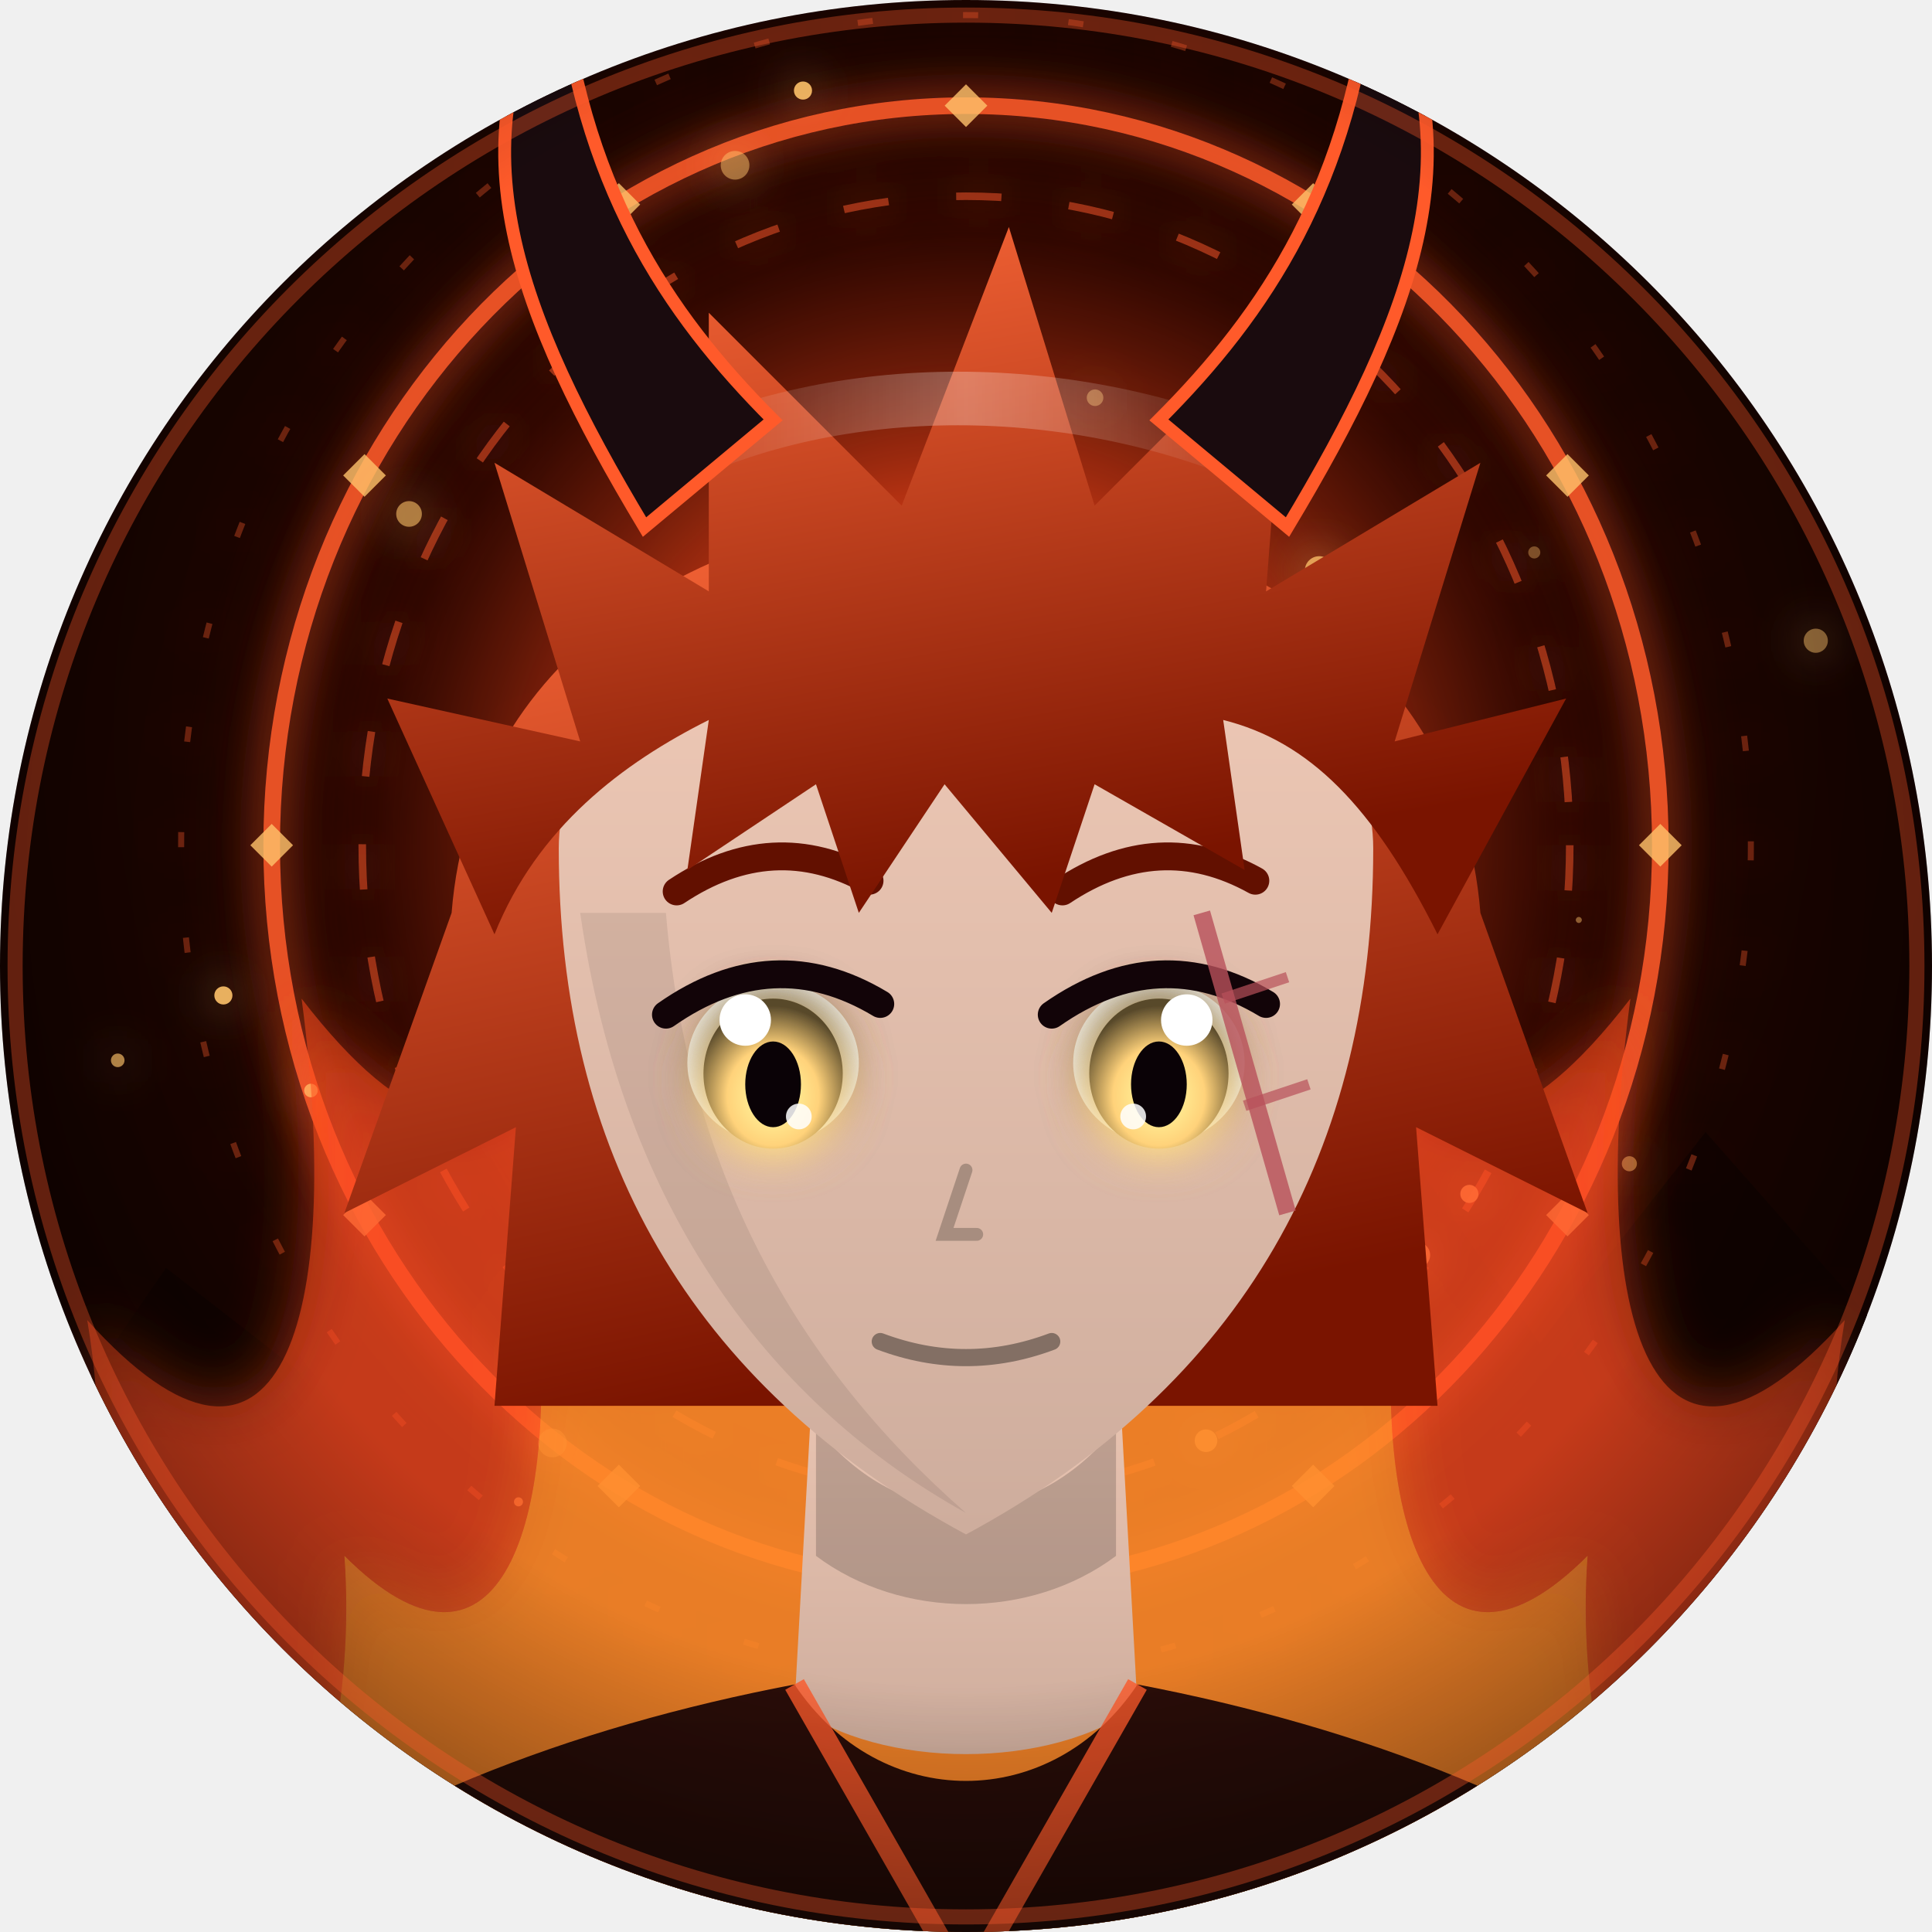
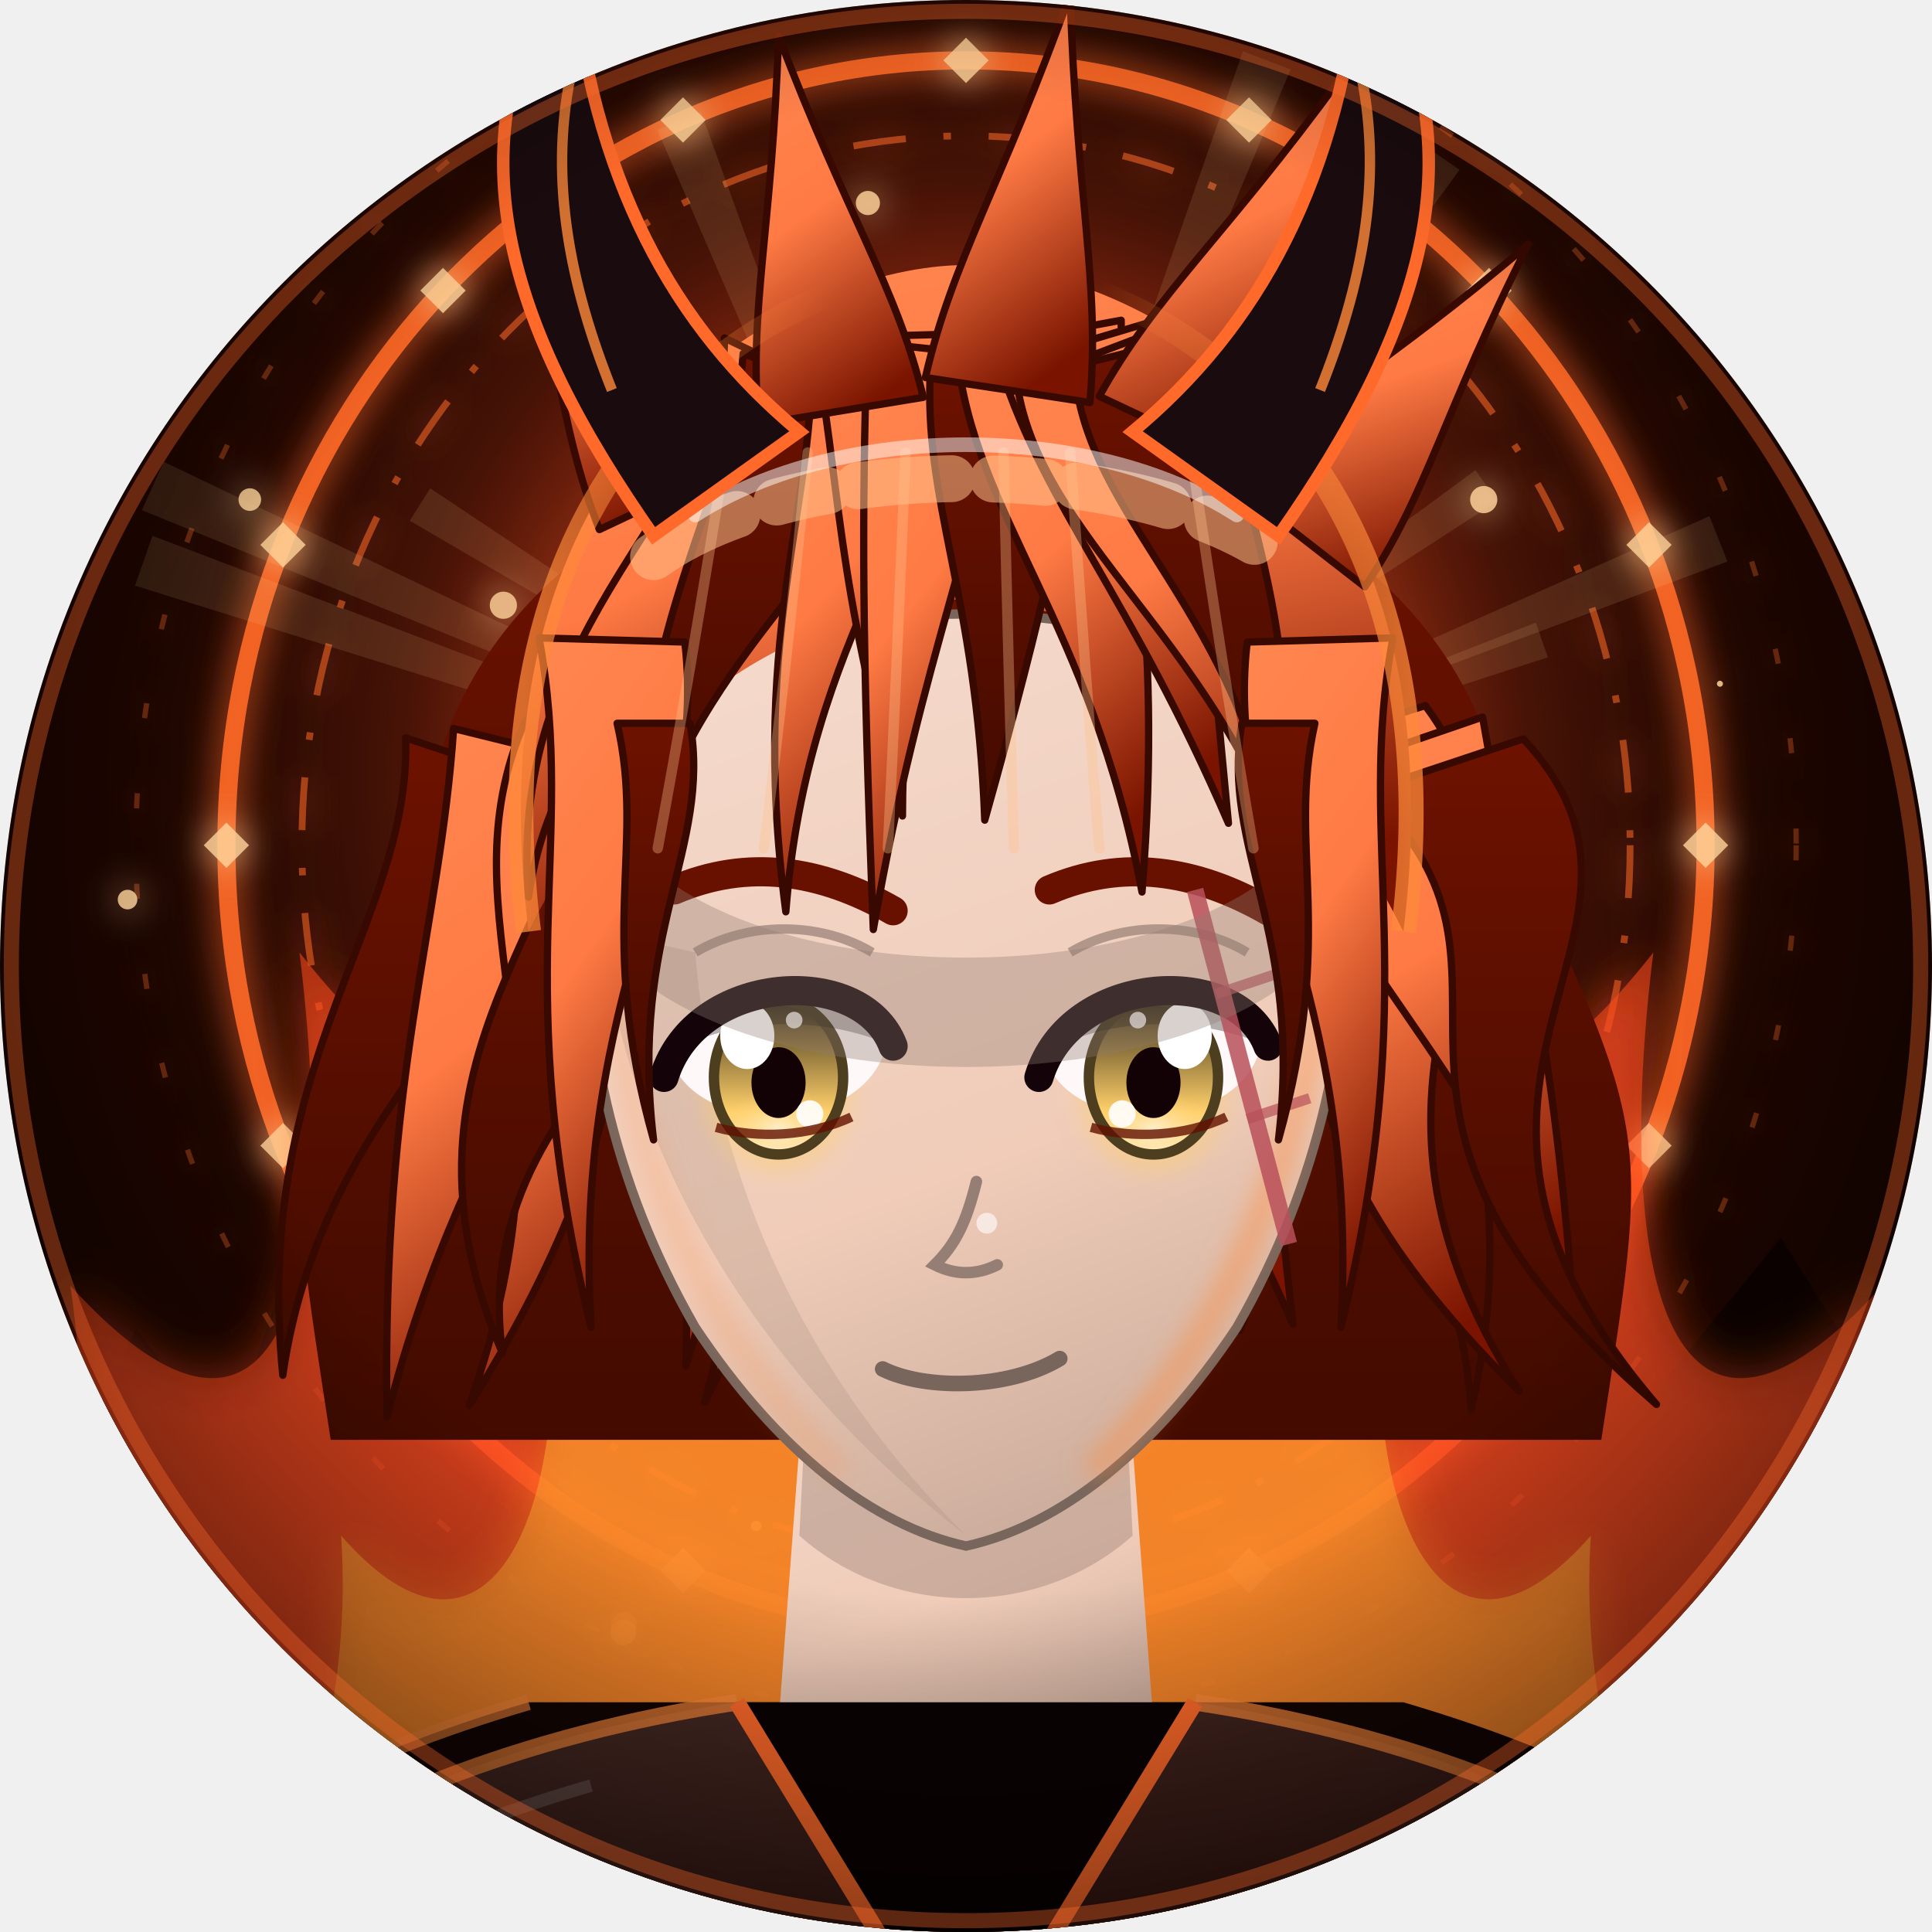
<svg xmlns="http://www.w3.org/2000/svg" viewBox="0 0 256 256" width="256" height="256">
  <defs>
-     <radialGradient id="sky" cx="50%" cy="38%" r="75%">
-       <stop offset="0" stop-color="#2b0700" />
-       <stop offset="1" stop-color="#090100" />
-     </radialGradient>
-     <radialGradient id="portal" cx="50%" cy="50%" r="50%">
-       <stop offset="0" stop-color="#ffd27a" stop-opacity="0.95" />
-       <stop offset="0.35" stop-color="#ff4a1c" stop-opacity="0.85" />
-       <stop offset="0.75" stop-color="#3a0800" stop-opacity="0.6" />
-       <stop offset="1" stop-color="#3a0800" stop-opacity="0" />
-     </radialGradient>
-     <linearGradient id="hair" x1="0" y1="0" x2="0.3" y2="1">
-       <stop offset="0" stop-color="#ff6a3a" />
+     <radialGradient id="sky" cx="50%" cy="40%" r="78%">
+       <stop offset="0" stop-color="#3a0a00" />
+       <stop offset="1" stop-color="#0a0200" />
+     </radialGradient>
+     <radialGradient id="portal" cx="50%" cy="46%" r="52%">
+       <stop offset="0" stop-color="#ffd890" stop-opacity="0.95" />
+       <stop offset="0.28" stop-color="#ff4a1c" stop-opacity="0.9" />
+       <stop offset="0.62" stop-color="#591a0a" stop-opacity="0.65" />
+       <stop offset="1" stop-color="#0a0200" stop-opacity="0" />
+     </radialGradient>
+     <linearGradient id="hair" x1="0.2" y1="0" x2="0.5" y2="1">
+       <stop offset="0" stop-color="#ff854f" />
+       <stop offset="0.45" stop-color="#ff7a44" />
      <stop offset="1" stop-color="#7a1400" />
    </linearGradient>
-     <linearGradient id="hairShine" x1="0" y1="0" x2="1" y2="0">
-       <stop offset="0" stop-color="#fff" stop-opacity="0" />
-       <stop offset="0.5" stop-color="#fff" stop-opacity="0.35" />
-       <stop offset="1" stop-color="#fff" stop-opacity="0" />
-     </linearGradient>
-     <linearGradient id="skin" x1="0" y1="0" x2="0" y2="1">
-       <stop offset="0" stop-color="#efc9b6" />
-       <stop offset="1" stop-color="#cead9d" />
-     </linearGradient>
-     <linearGradient id="outfit" x1="0" y1="0" x2="0" y2="1">
-       <stop offset="0" stop-color="#2a0d08" />
-       <stop offset="1" stop-color="#0a0302" />
-     </linearGradient>
-     <radialGradient id="iris" cx="50%" cy="65%" r="60%">
-       <stop offset="0" stop-color="#ffffa5" />
-       <stop offset="0.55" stop-color="#ffd27a" />
-       <stop offset="1" stop-color="#594a2b" />
+     <linearGradient id="hairDark" x1="0" y1="0" x2="0" y2="1">
+       <stop offset="0" stop-color="#6e1200" />
+       <stop offset="1" stop-color="#430b00" />
+     </linearGradient>
+     <linearGradient id="hairRim" x1="0" y1="0" x2="1" y2="0">
+       <stop offset="0" stop-color="#ff8a3a" stop-opacity="0.75" />
+       <stop offset="0.35" stop-color="#ff8a3a" stop-opacity="0" />
+       <stop offset="0.65" stop-color="#ff8a3a" stop-opacity="0" />
+       <stop offset="1" stop-color="#ff8a3a" stop-opacity="0.75" />
+     </linearGradient>
+     <linearGradient id="skin" x1="0.3" y1="0" x2="0.6" y2="1">
+       <stop offset="0" stop-color="#f4d9cb" />
+       <stop offset="0.6" stop-color="#f0ccb9" />
+       <stop offset="1" stop-color="#caab9b" />
+     </linearGradient>
+     <linearGradient id="outfit" x1="0.2" y1="0" x2="0.6" y2="1">
+       <stop offset="0" stop-color="#492d27" />
+       <stop offset="0.5" stop-color="#30100a" />
+       <stop offset="1" stop-color="#0c0302" />
+     </linearGradient>
+     <linearGradient id="iris" x1="0" y1="0" x2="0" y2="1">
+       <stop offset="0" stop-color="#382e18" />
+       <stop offset="0.38" stop-color="#9e8142" />
+       <stop offset="0.72" stop-color="#ffd06b" />
+       <stop offset="1" stop-color="#ffeabc" />
+     </linearGradient>
+     <radialGradient id="irisGlow" cx="50%" cy="78%" r="55%">
+       <stop offset="0" stop-color="#fff1d3" stop-opacity="0.9" />
+       <stop offset="1" stop-color="#ffd06b" stop-opacity="0" />
    </radialGradient>
    <radialGradient id="blush" cx="50%" cy="50%" r="50%">
-       <stop offset="0" stop-color="#ff6b7d" stop-opacity="0.28" />
-       <stop offset="1" stop-color="#ff6b7d" stop-opacity="0" />
+       <stop offset="0" stop-color="#ff5d78" stop-opacity="0.32" />
+       <stop offset="1" stop-color="#ff5d78" stop-opacity="0" />
+     </radialGradient>
+     <radialGradient id="vig" cx="50%" cy="44%" r="70%">
+       <stop offset="0.55" stop-color="#000" stop-opacity="0" />
+       <stop offset="1" stop-color="#000" stop-opacity="0.78" />
    </radialGradient>
    <filter id="glow" x="-50%" y="-50%" width="200%" height="200%">
-       <feGaussianBlur stdDeviation="3" result="b" />
+       <feGaussianBlur stdDeviation="2.4" result="b" />
      <feMerge>
        <feMergeNode in="b" />
        <feMergeNode in="SourceGraphic" />
      </feMerge>
    </filter>
-     <filter id="soft" x="-50%" y="-50%" width="200%" height="200%">
-       <feGaussianBlur stdDeviation="6" />
+     <filter id="bigGlow" x="-50%" y="-50%" width="200%" height="200%">
+       <feGaussianBlur stdDeviation="7" />
    </filter>
-     <filter id="eyeGlow" x="-100%" y="-100%" width="300%" height="300%">
-       <feGaussianBlur stdDeviation="2.2" result="b" />
-       <feMerge>
-         <feMergeNode in="b" />
-         <feMergeNode in="b" />
-         <feMergeNode in="SourceGraphic" />
-       </feMerge>
+     <filter id="soft" x="-20%" y="-20%" width="140%" height="140%">
+       <feGaussianBlur stdDeviation="1.2" />
    </filter>
    <clipPath id="circle">
      <circle cx="128" cy="128" r="128" />
    </clipPath>
+     <clipPath id="faceClip">
+       <path d="M91 104 C91 74 165 74 165 104 C165 122 162 136 154 150 C146 162 137 169 128 171 C119 169 110 162 102 150 C94 136 91 122 91 104 Z" />
+     </clipPath>
  </defs>
  <g clip-path="url(#circle)">
    <rect width="256" height="256" fill="url(#sky)" />
-     <path d="M0 200 L22 168 L40 182 L58 140 L74 170 L96 150 L112 176 L136 132 L160 172 L182 146 L204 178 L226 150 L256 184 L256 256 L0 256 Z" fill="#0e0200" opacity="0.9" />
-     <ellipse cx="128" cy="112" rx="104" ry="108" fill="url(#portal)" />
-     <g fill="none" stroke="#ff5a2a" filter="url(#glow)">
-       <ellipse cx="128" cy="112" rx="92" ry="98" stroke-width="2.2" opacity="0.85" />
-       <ellipse cx="128" cy="112" rx="80" ry="86" stroke-width="1" opacity="0.5" stroke-dasharray="6 9" />
-       <ellipse cx="128" cy="112" rx="104" ry="110" stroke-width="0.8" opacity="0.35" stroke-dasharray="2 12" />
-     </g>
-     <rect x="218.0" y="110.0" width="4" height="4" transform="rotate(45 220.0 112.0)" fill="#ffc36b" opacity="0.8" />
-     <rect x="205.7" y="159.0" width="4" height="4" transform="rotate(45 207.7 161.0)" fill="#ffc36b" opacity="0.8" />
-     <rect x="172.0" y="194.9" width="4" height="4" transform="rotate(45 174.0 196.9)" fill="#ffc36b" opacity="0.8" />
-     <rect x="126.0" y="208.0" width="4" height="4" transform="rotate(45 128.0 210.0)" fill="#ffc36b" opacity="0.8" />
-     <rect x="80.0" y="194.9" width="4" height="4" transform="rotate(45 82.0 196.9)" fill="#ffc36b" opacity="0.8" />
-     <rect x="46.3" y="159.0" width="4" height="4" transform="rotate(45 48.3 161.0)" fill="#ffc36b" opacity="0.8" />
-     <rect x="34.0" y="110.0" width="4" height="4" transform="rotate(45 36.0 112.0)" fill="#ffc36b" opacity="0.8" />
-     <rect x="46.3" y="61.0" width="4" height="4" transform="rotate(45 48.3 63.0)" fill="#ffc36b" opacity="0.8" />
-     <rect x="80.0" y="25.1" width="4" height="4" transform="rotate(45 82.0 27.1)" fill="#ffc36b" opacity="0.8" />
-     <rect x="126.0" y="12.0" width="4" height="4" transform="rotate(45 128.0 14.0)" fill="#ffc36b" opacity="0.8" />
-     <rect x="172.0" y="25.1" width="4" height="4" transform="rotate(45 174.0 27.1)" fill="#ffc36b" opacity="0.8" />
-     <rect x="205.7" y="61.0" width="4" height="4" transform="rotate(45 207.7 63.0)" fill="#ffc36b" opacity="0.8" />
+     <path d="M0 214 L18 176 L30 192 L44 150 L58 184 L74 164 L88 190 L104 156 L118 186 L138 140 L156 182 L170 160 L186 190 L202 152 L218 186 L236 164 L256 196 L256 256 L0 256 Z" fill="#0e0300" opacity="0.95" />
+     <ellipse cx="128" cy="112" rx="116" ry="120" fill="url(#portal)" />
+     <ellipse cx="128" cy="112" rx="58" ry="62" fill="#ffd890" opacity="0.18" filter="url(#bigGlow)" />
+     <g fill="none" stroke="#ff6a2a" filter="url(#glow)">
+       <ellipse cx="128" cy="112" rx="98" ry="104" stroke-width="2.4" opacity="0.9" />
+       <ellipse cx="128" cy="112" rx="88" ry="94" stroke-width="0.9" opacity="0.55" stroke-dasharray="7 5 1 5" />
+       <ellipse cx="128" cy="112" rx="110" ry="116" stroke-width="0.7" opacity="0.35" stroke-dasharray="2 10" />
+     </g>
+     <g filter="url(#glow)" opacity="0.85">
+       <path d="M226.0 109.0 l3 3 l-3 3 l-3 -3 Z" fill="#ffd39a" />
+       <path d="M218.5 148.8 l3 3 l-3 3 l-3 -3 Z" fill="#ffd39a" />
+       <path d="M197.3 182.5 l3 3 l-3 3 l-3 -3 Z" fill="#ffd39a" />
+       <path d="M165.5 205.1 l3 3 l-3 3 l-3 -3 Z" fill="#ffd39a" />
+       <path d="M128.0 213.0 l3 3 l-3 3 l-3 -3 Z" fill="#ffd39a" />
+       <path d="M90.5 205.1 l3 3 l-3 3 l-3 -3 Z" fill="#ffd39a" />
+       <path d="M58.7 182.5 l3 3 l-3 3 l-3 -3 Z" fill="#ffd39a" />
+       <path d="M37.5 148.8 l3 3 l-3 3 l-3 -3 Z" fill="#ffd39a" />
+       <path d="M30.0 109.0 l3 3 l-3 3 l-3 -3 Z" fill="#ffd39a" />
+       <path d="M37.5 69.2 l3 3 l-3 3 l-3 -3 Z" fill="#ffd39a" />
+       <path d="M58.7 35.5 l3 3 l-3 3 l-3 -3 Z" fill="#ffd39a" />
+       <path d="M90.5 12.9 l3 3 l-3 3 l-3 -3 Z" fill="#ffd39a" />
+       <path d="M128.0 5.0 l3 3 l-3 3 l-3 -3 Z" fill="#ffd39a" />
+       <path d="M165.5 12.9 l3 3 l-3 3 l-3 -3 Z" fill="#ffd39a" />
+       <path d="M197.3 35.5 l3 3 l-3 3 l-3 -3 Z" fill="#ffd39a" />
+       <path d="M218.5 69.2 l3 3 l-3 3 l-3 -3 Z" fill="#ffd39a" />
+     </g>
+     <path d="M128 112 L54.3 69.0 L57.0 64.7 Z" fill="#ffd890" opacity="0.12" />
+     <path d="M128 112 L18.8 67.6 L21.7 61.2 Z" fill="#ffd890" opacity="0.12" />
+     <path d="M128 112 L187.9 18.7 L193.4 22.5 Z" fill="#ffd890" opacity="0.12" />
+     <path d="M128 112 L87.1 17.2 L92.9 14.9 Z" fill="#ffd890" opacity="0.12" />
+     <path d="M128 112 L164.7 6.8 L171.0 9.2 Z" fill="#ffd890" opacity="0.12" />
+     <path d="M128 112 L17.9 77.6 L20.2 71.0 Z" fill="#ffd890" opacity="0.12" />
+     <path d="M128 112 L226.5 68.4 L228.9 74.4 Z" fill="#ffd890" opacity="0.12" />
+     <path d="M128 112 L203.5 82.5 L205.1 87.1 Z" fill="#ffd890" opacity="0.12" />
+     <path d="M128 112 L195.5 62.3 L198.4 66.4 Z" fill="#ffd890" opacity="0.12" />
    <g filter="url(#glow)">
-       <circle cx="29.6" cy="131.9" r="1.2" fill="#ffc36b" opacity="0.89" />
-       <circle cx="181.1" cy="176.1" r="1.7" fill="#ffc36b" opacity="0.79" />
-       <circle cx="68.7" cy="199.0" r="0.6" fill="#ffc36b" opacity="0.74" />
-       <circle cx="118.4" cy="195.6" r="1.2" fill="#ffc36b" opacity="0.66" />
-       <circle cx="249.7" cy="63.0" r="1.7" fill="#ffc36b" opacity="0.85" />
-       <circle cx="73.2" cy="191.2" r="1.9" fill="#ffc36b" opacity="0.52" />
-       <circle cx="82.2" cy="96.4" r="1.8" fill="#ffc36b" opacity="0.90" />
-       <circle cx="97.4" cy="21.9" r="1.9" fill="#ffc36b" opacity="0.49" />
-       <circle cx="147.1" cy="137.3" r="1.3" fill="#ffc36b" opacity="0.45" />
-       <circle cx="145.1" cy="52.7" r="1.1" fill="#ffc36b" opacity="0.41" />
-       <circle cx="106.7" cy="136.6" r="1.1" fill="#ffc36b" opacity="0.86" />
-       <circle cx="194.7" cy="158.2" r="1.2" fill="#ffc36b" opacity="0.90" />
-       <circle cx="159.8" cy="190.9" r="1.5" fill="#ffc36b" opacity="0.85" />
-       <circle cx="215.9" cy="154.2" r="1.0" fill="#ffc36b" opacity="0.51" />
-       <circle cx="41.2" cy="144.5" r="0.9" fill="#ffc36b" opacity="0.93" />
-       <circle cx="15.6" cy="140.5" r="0.9" fill="#ffc36b" opacity="0.71" />
-       <circle cx="240.6" cy="84.9" r="1.6" fill="#ffc36b" opacity="0.50" />
-       <circle cx="54.2" cy="68.1" r="1.7" fill="#ffc36b" opacity="0.58" />
-       <circle cx="203.3" cy="73.2" r="0.8" fill="#ffc36b" opacity="0.37" />
-       <circle cx="42.1" cy="14.2" r="1.6" fill="#ffc36b" opacity="0.65" />
-       <circle cx="187.8" cy="166.3" r="1.7" fill="#ffc36b" opacity="0.83" />
-       <circle cx="174.8" cy="75.6" r="1.9" fill="#ffc36b" opacity="0.76" />
-       <circle cx="185.6" cy="172.1" r="0.5" fill="#ffc36b" opacity="0.79" />
-       <circle cx="106.4" cy="12.0" r="1.2" fill="#ffc36b" opacity="0.89" />
-       <circle cx="209.2" cy="121.9" r="0.4" fill="#ffc36b" opacity="0.46" />
-       <circle cx="98.1" cy="175.5" r="1.7" fill="#ffc36b" opacity="0.46" />
-     </g>
-     <g transform="translate(128 138) scale(1.42) translate(-128 -124)">
-       <g filter="url(#glow)" opacity="0.95">
-         <path d="M36 256 C30 200 52 186 46 150 C64 170 70 150 66 120 C86 146 92 120 88 96 C104 120 112 104 110 80 L146 80 C144 104 152 120 168 96 C164 120 170 146 190 120 C186 150 192 170 210 150 C204 186 226 200 220 256 Z" fill="#ff4a1c" opacity="0.55" />
-         <path d="M60 256 C56 214 72 200 70 172 C84 186 90 170 88 148 C102 166 108 150 106 132 L150 132 C148 150 154 166 168 148 C166 170 172 186 186 172 C184 200 200 214 196 256 Z" fill="#ffb03a" opacity="0.5" />
+       <circle cx="26.2" cy="33.0" r="1.0" fill="#ffd39a" opacity="0.63" />
+       <circle cx="3.8" cy="89.2" r="0.6" fill="#ffd39a" opacity="0.45" />
+       <circle cx="33.1" cy="66.2" r="1.5" fill="#ffd39a" opacity="0.84" />
+       <circle cx="200.3" cy="17.4" r="1.9" fill="#ffd39a" opacity="0.66" />
+       <circle cx="157.8" cy="99.0" r="1.1" fill="#ffd39a" opacity="0.48" />
+       <circle cx="121.9" cy="48.8" r="1.5" fill="#ffd39a" opacity="0.62" />
+       <circle cx="52.9" cy="147.9" r="0.6" fill="#ffd39a" opacity="0.55" />
+       <circle cx="100.2" cy="202.2" r="0.7" fill="#ffd39a" opacity="0.88" />
+       <circle cx="146.1" cy="219.8" r="1.6" fill="#ffd39a" opacity="0.79" />
+       <circle cx="94.2" cy="184.8" r="1.8" fill="#ffd39a" opacity="0.47" />
+       <circle cx="92.2" cy="125.2" r="0.4" fill="#ffd39a" opacity="0.31" />
+       <circle cx="206.1" cy="3.4" r="0.7" fill="#ffd39a" opacity="0.45" />
+       <circle cx="94.4" cy="167.7" r="1.3" fill="#ffd39a" opacity="0.53" />
+       <circle cx="227.9" cy="90.6" r="0.4" fill="#ffd39a" opacity="0.88" />
+       <circle cx="82.6" cy="216.3" r="1.7" fill="#ffd39a" opacity="0.75" />
+       <circle cx="50.5" cy="164.2" r="0.8" fill="#ffd39a" opacity="0.69" />
+       <circle cx="120.4" cy="148.1" r="0.9" fill="#ffd39a" opacity="0.78" />
+       <circle cx="19.6" cy="47.2" r="1.1" fill="#ffd39a" opacity="0.60" />
+       <circle cx="188.1" cy="107.6" r="0.6" fill="#ffd39a" opacity="0.74" />
+       <circle cx="138.4" cy="50.9" r="0.5" fill="#ffd39a" opacity="0.65" />
+       <circle cx="191.0" cy="151.6" r="0.9" fill="#ffd39a" opacity="0.50" />
+       <circle cx="66.7" cy="80.2" r="1.8" fill="#ffd39a" opacity="0.79" />
+       <circle cx="196.6" cy="66.2" r="1.8" fill="#ffd39a" opacity="0.83" />
+       <circle cx="137.0" cy="189.3" r="0.8" fill="#ffd39a" opacity="0.46" />
+       <circle cx="115.0" cy="26.9" r="1.6" fill="#ffd39a" opacity="0.82" />
+       <circle cx="250.0" cy="47.6" r="1.2" fill="#ffd39a" opacity="0.82" />
+       <circle cx="82.7" cy="215.3" r="1.7" fill="#ffd39a" opacity="0.41" />
+       <circle cx="247.2" cy="48.3" r="1.6" fill="#ffd39a" opacity="0.51" />
+       <circle cx="128.5" cy="88.4" r="1.3" fill="#ffd39a" opacity="0.32" />
+       <circle cx="16.9" cy="119.2" r="1.3" fill="#ffd39a" opacity="0.93" />
+       <circle cx="175.7" cy="35.0" r="0.9" fill="#ffd39a" opacity="0.80" />
+       <circle cx="77.9" cy="7.1" r="0.5" fill="#ffd39a" opacity="0.59" />
+       <circle cx="88.2" cy="48.5" r="0.7" fill="#ffd39a" opacity="0.55" />
+       <circle cx="127.3" cy="73.9" r="1.6" fill="#ffd39a" opacity="0.73" />
+     </g>
+     <g transform="translate(128 140) scale(1.38) translate(-128 -124)">
+       <g filter="url(#glow)">
+         <path d="M30 256 C24 200 48 186 42 146 C62 168 68 146 64 114 C86 142 92 116 88 90 C104 116 114 100 112 74 L146 74 C144 100 154 116 170 90 C166 116 172 142 194 114 C190 146 196 168 216 146 C210 186 234 200 228 256 Z" fill="#ff4a1c" opacity="0.55" />
+         <path d="M56 256 C52 214 70 200 68 170 C82 186 90 168 88 146 C102 164 108 148 106 128 L150 128 C148 148 154 164 168 146 C166 168 174 186 188 170 C186 200 204 214 200 256 Z" fill="#ffb03a" opacity="0.5" />
      </g>
-       <path d="M80 112 L70 140 L86 132 L84 158 L172 158 L170 132 L186 140 L176 112 C172 62 84 62 80 112 Z" fill="url(#hair)" />
-       <path d="M114 150 L142 150 L144 186 C136 192 120 192 112 186 Z" fill="url(#skin)" />
-       <path d="M114 160 C122 170 134 170 142 160 L142 172 C134 178 122 178 114 172 Z" fill="#000" opacity="0.18" />
-       <path d="M28 256 C34 214 70 192 112 184 C120 196 136 196 144 184 C186 192 222 214 228 256 Z" fill="url(#outfit)" />
-       <path d="M112 184 L128 212 L144 184" fill="none" stroke="#ff5a2a" stroke-width="2" opacity="0.8" />
-       <path d="M90 106 C90 76 166 76 166 106 C166 134 154 156 128 170 C102 156 90 134 90 106 Z" fill="url(#skin)" />
-       <path d="M92 112 C96 140 110 158 128 168 C112 154 102 136 100 112 Z" fill="#000" opacity="0.08" />
-       <ellipse cx="110" cy="126" rx="8" ry="7.5" fill="#fff" />
-       <g filter="url(#eyeGlow)">
-         <ellipse cx="110" cy="127" rx="6.5" ry="7" fill="url(#iris)" />
+       <path d="M22 256 C30 214 52 196 86 186 L170 186 C204 196 226 214 234 256 Z" fill="#130503" />
+       <path d="M22 256 C30 214 52 196 86 186" stroke="#ff8a3a" stroke-width="1.5" fill="none" opacity="0.7" />
+       <path d="M76 102 C62 132.0 62.4 130.8 67.0 160.8 L189.0 160.8 C193.6 130.8 194 132.0 180 102 C174 52 82 52 76 102 Z" fill="url(#hairDark)" />
+       <path d="M89.8 98.6 C88.7 115.9 66.4 126.5 62.4 154.6 C59.4 124.2 74.7 111.3 74.2 93.4 Z" fill="url(#hairDark)" stroke="#370900" stroke-width="0.7" stroke-linejoin="round" />
+       <path d="M97.4 97.1 C94.3 116.0 80.3 127.7 72.4 158.6 C71.9 125.6 77.5 111.8 78.8 92.5 Z" fill="url(#hair)" stroke="#370900" stroke-width="0.7" stroke-linejoin="round" />
+       <path d="M102.9 95.4 C92.6 114.4 99.8 126.4 80.3 157.5 C92.0 124.7 77.2 111.1 85.7 91.7 Z" fill="url(#hair)" stroke="#370900" stroke-width="0.7" stroke-linejoin="round" />
+       <path d="M111.0 95.5 C115.2 113.2 79.5 123.8 83.5 152.5 C70.0 121.2 96.1 107.8 89.8 89.5 Z" fill="url(#hairDark)" stroke="#370900" stroke-width="0.7" stroke-linejoin="round" />
+       <path d="M116.2 92.4 C112.1 110.9 110.6 123.0 101.1 153.7 C102.0 122.2 94.7 109.4 96.9 90.7 Z" fill="url(#hair)" stroke="#370900" stroke-width="0.7" stroke-linejoin="round" />
+       <path d="M120.9 92.0 C112.1 111.8 119.9 124.5 102.9 157.2 C112.4 123.4 97.3 109.6 104.4 89.6 Z" fill="url(#hair)" stroke="#370900" stroke-width="0.7" stroke-linejoin="round" />
+       <path d="M129.4 92.4 C123.9 109.4 119.4 120.0 107.4 147.7 C109.9 118.1 104.9 105.6 108.2 88.2 Z" fill="url(#hairDark)" stroke="#370900" stroke-width="0.7" stroke-linejoin="round" />
+       <path d="M133.5 89.9 C133.4 108.5 128.9 121.0 126.2 152.1 C121.1 121.1 117.9 108.8 116.3 90.2 Z" fill="url(#hair)" stroke="#370900" stroke-width="0.7" stroke-linejoin="round" />
+       <path d="M138.8 90.4 C128.3 110.4 147.6 123.6 127.9 156.9 C140.6 123.3 114.4 109.8 123.3 89.7 Z" fill="url(#hair)" stroke="#370900" stroke-width="0.7" stroke-linejoin="round" />
+       <path d="M148.3 89.0 C159.4 107.8 129.0 120.8 144.3 152.5 C119.0 122.0 139.4 110.1 126.1 91.6 Z" fill="url(#hairDark)" stroke="#370900" stroke-width="0.7" stroke-linejoin="round" />
+       <path d="M153.5 88.0 C157.3 106.0 155.8 119.0 159.4 149.7 C146.7 121.5 139.1 111.0 133.2 93.6 Z" fill="url(#hair)" stroke="#370900" stroke-width="0.7" stroke-linejoin="round" />
+       <path d="M160.2 90.7 C154.9 108.4 166.2 120.5 154.3 150.3 C156.5 121.3 135.6 110.0 138.7 92.4 Z" fill="url(#hair)" stroke="#370900" stroke-width="0.7" stroke-linejoin="round" />
+       <path d="M166.5 89.0 C163.6 109.0 184.4 123.6 176.5 157.9 C174.6 126.7 144.0 115.2 144.7 96.0 Z" fill="url(#hairDark)" stroke="#370900" stroke-width="0.7" stroke-linejoin="round" />
+       <path d="M172.1 90.3 C186.4 109.4 160.2 123.4 181.1 156.1 C150.9 126.3 167.7 115.2 151.4 96.8 Z" fill="url(#hair)" stroke="#370900" stroke-width="0.7" stroke-linejoin="round" />
+       <path d="M177.6 91.4 C180.4 107.8 184.3 120.0 186.3 148.2 C175.6 123.0 162.9 113.8 158.1 98.1 Z" fill="url(#hair)" stroke="#370900" stroke-width="0.7" stroke-linejoin="round" />
+       <path d="M181.5 93.5 C199.1 112.2 167.0 125.6 194.3 157.4 C160.2 127.8 185.6 116.6 166.5 98.5 Z" fill="url(#hairDark)" stroke="#370900" stroke-width="0.7" stroke-linejoin="round" />
+       <path d="M113 148 L143 148 L146 188 C137 196 119 196 110 188 Z" fill="url(#skin)" />
+       <path d="M113 150 C120 166 136 166 143 150 L144 170 C135 178 121 178 112 170 Z" fill="#957e73" opacity="0.4" />
+       <path d="M98 196 C108 200 118 198 124 194 M158 196 C148 200 138 198 132 194" stroke="#a88f82" stroke-width="1" fill="none" opacity="0.6" />
+       <path d="M24 256 C30 214 66 192 106 186 C116 200 140 200 150 186 C190 192 226 214 232 256 Z" fill="url(#outfit)" />
+       <path d="M64 220 C74 236 78 248 76 256 M192 220 C182 236 178 248 180 256 M96 208 C104 226 104 244 100 256 M160 208 C152 226 152 244 156 256" stroke="#070201" stroke-width="1.4" fill="none" opacity="0.7" />
+       <path d="M38 238 C46 216 64 202 92 194" stroke="#83706c" stroke-width="1.2" fill="none" opacity="0.45" />
+       <path d="M24 256 C30 214 66 192 106 186" stroke="#ff8a3a" stroke-width="1.6" fill="none" opacity="0.75" />
+       <path d="M232 256 C226 214 190 192 150 186" stroke="#ff8a3a" stroke-width="1.6" fill="none" opacity="0.75" />
+       <path d="M106 186 L128 222 L150 186" fill="#0a0202" stroke="#ff6a2a" stroke-width="1.6" />
+       <path d="M91 104 C91 74 165 74 165 104 C165 122 162 136 154 150 C146 162 137 169 128 171 C119 169 110 162 102 150 C94 136 91 122 91 104 Z" fill="url(#skin)" stroke="#78665d" stroke-width="0.9" />
+       <path d="M93 112 C96 136 110 156 128 170 C114 156 104 138 102 114 Z" fill="#a88f82" opacity="0.28" />
+       <path d="M163 108 C162 130 154 150 140 164" stroke="#ff8a3a" stroke-width="2" fill="none" opacity="0.55" filter="url(#soft)" />
+       <path d="M93 108 C94 130 102 150 116 164" stroke="#ff8a3a" stroke-width="1.4" fill="none" opacity="0.35" filter="url(#soft)" />
+       <g filter="url(#soft)" opacity="0.5">
+         <ellipse cx="110" cy="127" rx="7.0" ry="8" fill="#ffd06b" />
      </g>
-       <ellipse cx="110" cy="128" rx="2.6" ry="4" fill="#0a0206" />
-       <circle cx="107.4" cy="122" r="2.4" fill="#fff" />
-       <circle cx="112.4" cy="131" r="1.2" fill="#fff" opacity="0.85" />
-       <path d="M100 121.5 Q 110 114.5 120 120.5" fill="none" stroke="#120408" stroke-width="2.6" stroke-linecap="round" />
-       <path d="M101 110 Q 110 104 119 109" fill="none" stroke="#621000" stroke-width="2.6" stroke-linecap="round" />
-       <ellipse cx="146" cy="126" rx="8" ry="7.5" fill="#fff" />
-       <g filter="url(#eyeGlow)">
-         <ellipse cx="146" cy="127" rx="6.5" ry="7" fill="url(#iris)" />
+       <path d="M100 125 C102 117 118 117 120 124 C117 131.4 103 131.4 100 125 Z" fill="#fff8f8" />
+       <ellipse cx="110" cy="126" rx="6.2" ry="7.4" fill="url(#iris)" />
+       <ellipse cx="110" cy="129" rx="5.0" ry="3.6" fill="url(#irisGlow)" />
+       <ellipse cx="110" cy="126" rx="6.2" ry="7.4" fill="none" stroke="#4d3e20" stroke-width="1" />
+       <ellipse cx="110" cy="126.5" rx="2.6" ry="3.4" fill="#120206" />
+       <path d="M100 124 C102 117 118 117 120 123 L120 122.6 C114 120.2 106 120.2 100 123.4 Z" fill="#000" opacity="0.3" />
+       <ellipse cx="107" cy="122" rx="2.6" ry="3.2" fill="#fff" />
+       <circle cx="113" cy="129.5" r="1.3" fill="#fff" opacity="0.9" />
+       <circle cx="111.5" cy="120.5" r="0.8" fill="#fff" opacity="0.8" />
+       <path d="M99 126 C102 116 118 115 121 123" fill="none" stroke="#14040a" stroke-width="2.8" stroke-linecap="round" />
+       <path d="M104.0 130.8 C108 131.9 113 131.7 117.0 129.8" stroke="#621000" stroke-width="0.9" fill="none" opacity="0.8" />
+       <path d="M102 114 C107 111 114 111 119 114" stroke="#957e73" stroke-width="0.9" fill="none" opacity="0.7" />
+       <path d="M100 108 C107 105 114 106 121 110" stroke="#681100" stroke-width="2.8" fill="none" stroke-linecap="round" />
+       <g filter="url(#soft)" opacity="0.5">
+         <ellipse cx="146" cy="127" rx="7.0" ry="8" fill="#ffd06b" />
      </g>
-       <ellipse cx="146" cy="128" rx="2.6" ry="4" fill="#0a0206" />
-       <circle cx="148.6" cy="122" r="2.4" fill="#fff" />
-       <circle cx="143.6" cy="131" r="1.2" fill="#fff" opacity="0.85" />
-       <path d="M136 121.5 Q 146 114.5 156 120.5" fill="none" stroke="#120408" stroke-width="2.6" stroke-linecap="round" />
-       <path d="M137 110 Q 146 104 155 109" fill="none" stroke="#621000" stroke-width="2.6" stroke-linecap="round" />
-       <path d="M128 136 l -2 6 l 3 0" fill="none" stroke="#a78d7f" stroke-width="1.2" stroke-linecap="round" />
-       <path d="M120 152 Q 128 155 136 152" fill="none" stroke="#836f64" stroke-width="1.6" stroke-linecap="round" />
-       <path d="M150 112 L158 140" stroke="#b8505a" stroke-width="1.6" opacity="0.8" />
-       <path d="M152 120 l6 -2 M154 130 l6 -2" stroke="#b8505a" stroke-width="1" opacity="0.7" />
-       <path d="M84 114 L74 92 L92 96 L84 70 L104 82 L104 56 L122 74 L132 48 L140 74 L158 56 L156 82 L176 70 L168 96 L184 92 L172 114 C166 102 160 96 152 94 L154 108 L140 100 L136 112 L126 100 L118 112 L114 100 L102 108 L104 94 C96 98 88 104 84 114 Z" fill="url(#hair)" />
-       <path d="M100 70 C116 62 138 62 156 70" stroke="url(#hairShine)" stroke-width="5" fill="none" opacity="0.8" stroke-linecap="round" />
-       <path d="M98 76 C86 56 80 40 90 24 C92 44 100 56 110 66 Z" fill="#1a0b0e" stroke="#ff5a2a" stroke-width="1.2" />
-       <path d="M158 76 C170 56 176 40 166 24 C164 44 156 56 146 66 Z" fill="#1a0b0e" stroke="#ff5a2a" stroke-width="1.2" />
-     </g>
-     <radialGradient id="vig" cx="50%" cy="45%" r="70%">
-       <stop offset="0.6" stop-color="#000" stop-opacity="0" />
-       <stop offset="1" stop-color="#000" stop-opacity="0.75" />
-     </radialGradient>
+       <path d="M136 125 C138 117 154 117 156 124 C153 131.4 139 131.4 136 125 Z" fill="#fff8f8" />
+       <ellipse cx="146" cy="126" rx="6.2" ry="7.4" fill="url(#iris)" />
+       <ellipse cx="146" cy="129" rx="5.0" ry="3.6" fill="url(#irisGlow)" />
+       <ellipse cx="146" cy="126" rx="6.2" ry="7.4" fill="none" stroke="#4d3e20" stroke-width="1" />
+       <ellipse cx="146" cy="126.5" rx="2.6" ry="3.4" fill="#120206" />
+       <path d="M136 124 C138 117 154 117 156 123 L156 122.6 C150 120.2 142 120.2 136 123.4 Z" fill="#000" opacity="0.3" />
+       <ellipse cx="149" cy="122" rx="2.6" ry="3.2" fill="#fff" />
+       <circle cx="143" cy="129.5" r="1.3" fill="#fff" opacity="0.9" />
+       <circle cx="144.5" cy="120.5" r="0.8" fill="#fff" opacity="0.8" />
+       <path d="M135 126 C138 116 154 115 157 123" fill="none" stroke="#14040a" stroke-width="2.8" stroke-linecap="round" />
+       <path d="M140.0 130.8 C144 131.9 149 131.7 153.0 129.8" stroke="#621000" stroke-width="0.9" fill="none" opacity="0.8" />
+       <path d="M138 114 C143 111 150 111 155 114" stroke="#957e73" stroke-width="0.9" fill="none" opacity="0.7" />
+       <path d="M136 108 C143 105 150 106 157 110" stroke="#681100" stroke-width="2.8" fill="none" stroke-linecap="round" />
+       <path d="M129 136 C128 140 127 142 125 144 C127 145 129 145 131 144" fill="none" stroke="#957e73" stroke-width="1.1" stroke-linecap="round" />
+       <circle cx="130" cy="140" r="1" fill="#fff" opacity="0.6" />
+       <path d="M120 154 C124 156 132 156 137 153" fill="none" stroke="#78665d" stroke-width="1.5" stroke-linecap="round" />
+       <path d="M150 108 L159 142" stroke="#b8505a" stroke-width="1.6" opacity="0.85" />
+       <path d="M152 118 l6 -2 M155 130 l6 -2" stroke="#b8505a" stroke-width="1" opacity="0.7" />
+       <path d="M96 104 C108 118 148 118 160 104 L160 116 C146 128 110 128 96 116 Z" fill="#907a6f" opacity="0.35" clip-path="url(#faceClip)" />
+       <path d="M86 112 C80 64 112 48 128 48 C144 48 176 64 170 112 C160 92 148 82 128 80 C108 82 96 92 86 112 Z" fill="url(#hair)" />
+       <path d="M117.0 60.9 C116.0 75.9 89.3 84.7 86.0 108.7 C83.8 82.0 105.1 70.5 104.8 55.0 Z" fill="url(#hair)" stroke="#370900" stroke-width="0.7" stroke-linejoin="round" />
+       <path d="M121.3 62.0 C118.8 75.7 102.7 83.8 96.5 106.0 C96.2 81.4 105.6 70.8 106.6 56.5 Z" fill="url(#hairDark)" stroke="#370900" stroke-width="0.7" stroke-linejoin="round" />
+       <path d="M126.0 55.6 C125.8 72.2 112.8 82.8 110.7 110.1 C107.0 81.9 114.2 70.3 113.1 53.6 Z" fill="url(#hair)" stroke="#370900" stroke-width="0.7" stroke-linejoin="round" />
+       <path d="M127.9 54.6 C129.2 68.4 121.9 77.7 121.9 100.9 C115.3 77.9 116.0 68.8 113.3 55.0 Z" fill="url(#hair)" stroke="#370900" stroke-width="0.7" stroke-linejoin="round" />
+       <path d="M131.6 56.8 C129.8 73.4 123.9 84.3 119.1 111.8 C118.0 83.6 118.0 72.2 118.5 55.4 Z" fill="url(#hair)" stroke="#370900" stroke-width="0.7" stroke-linejoin="round" />
+       <path d="M139.7 58.6 C137.4 71.5 135.8 79.9 129.8 101.3 C129.0 79.5 123.8 70.7 124.6 57.7 Z" fill="url(#hairDark)" stroke="#370900" stroke-width="0.7" stroke-linejoin="round" />
+       <path d="M142.9 53.3 C142.9 69.5 147.1 80.8 144.9 108.2 C140.0 82.1 128.7 72.1 127.1 56.2 Z" fill="url(#hair)" stroke="#370900" stroke-width="0.7" stroke-linejoin="round" />
+       <path d="M147.3 53.0 C150.0 67.1 150.9 77.4 153.2 101.6 C143.7 79.6 135.7 71.4 131.3 57.8 Z" fill="url(#hair)" stroke="#370900" stroke-width="0.7" stroke-linejoin="round" />
+       <path d="M146.9 54.1 C147.9 70.9 161.1 83.0 160.8 111.7 C154.8 85.4 135.3 75.6 132.9 59.4 Z" fill="url(#hair)" stroke="#370900" stroke-width="0.7" stroke-linejoin="round" />
+       <path d="M152.7 54.1 C152.1 69.0 161.2 79.6 158.1 105.0 C154.8 81.3 139.2 72.3 138.4 57.7 Z" fill="url(#hairDark)" stroke="#370900" stroke-width="0.7" stroke-linejoin="round" />
+       <path d="M92.8 73.4 C88.7 62.9 88.7 54.5 84.0 36.0 C95.3 51.5 101.7 56.7 107.2 66.6 Z" fill="url(#hair)" stroke="#370900" stroke-width="0.7" stroke-linejoin="round" />
+       <path d="M108.1 63.3 C107.1 52.4 109.4 44.6 110.0 26.0 C116.6 43.4 121.3 50.0 123.9 60.7 Z" fill="url(#hair)" stroke="#370900" stroke-width="0.7" stroke-linejoin="round" />
+       <path d="M124.1 58.8 C126.7 47.5 131.4 40.4 138.0 22.0 C138.6 41.6 140.9 49.7 139.9 61.2 Z" fill="url(#hair)" stroke="#370900" stroke-width="0.7" stroke-linejoin="round" />
+       <path d="M140.8 60.6 C146.3 50.7 152.7 45.5 164.0 30.0 C159.3 48.5 159.3 56.9 155.2 67.4 Z" fill="url(#hair)" stroke="#370900" stroke-width="0.7" stroke-linejoin="round" />
+       <path d="M153.7 69.1 C160.9 61.2 168.2 57.8 182.0 46.0 C173.8 62.2 172.3 70.0 166.3 78.9 Z" fill="url(#hair)" stroke="#370900" stroke-width="0.7" stroke-linejoin="round" />
+       <path d="M101.0 84.2 C103.3 104.0 90.1 117.1 92.0 150.0 C83.9 116.9 90.7 103.6 87.0 83.8 Z" fill="url(#hair)" stroke="#370900" stroke-width="0.7" stroke-linejoin="round" />
+       <path d="M169.0 83.8 C165.3 103.6 172.1 116.9 164.0 150.0 C165.9 117.1 152.7 104.0 155.0 84.2 Z" fill="url(#hair)" stroke="#370900" stroke-width="0.7" stroke-linejoin="round" />
+       <path d="M101.5 92.0 C103.6 104.0 95.6 112.0 98.0 132.0 C92.4 112.0 97.3 104.0 94.5 92.0 Z" fill="url(#hairDark)" stroke="#370900" stroke-width="0.7" stroke-linejoin="round" />
+       <path d="M161.5 92.0 C158.8 104.0 163.6 112.0 158.0 132.0 C160.4 112.0 152.4 104.0 154.5 92.0 Z" fill="url(#hairDark)" stroke="#370900" stroke-width="0.7" stroke-linejoin="round" />
+       <path d="M104.9 66 Q101.4 88 98.4 104" stroke="#ffc08a" stroke-width="1" fill="none" opacity="0.35" stroke-linecap="round" />
+       <path d="M112.8 66 Q110.6 88 108.6 104" stroke="#ffc08a" stroke-width="1" fill="none" opacity="0.35" stroke-linecap="round" />
+       <path d="M122.2 66 Q121.3 88 120.5 104" stroke="#ffc08a" stroke-width="1" fill="none" opacity="0.35" stroke-linecap="round" />
+       <path d="M131.6 66 Q132.1 88 132.6 104" stroke="#ffc08a" stroke-width="1" fill="none" opacity="0.35" stroke-linecap="round" />
+       <path d="M138.0 66 Q139.5 88 140.8 104" stroke="#ffc08a" stroke-width="1" fill="none" opacity="0.35" stroke-linecap="round" />
+       <path d="M149.6 66 Q152.8 88 155.6 104" stroke="#ffc08a" stroke-width="1" fill="none" opacity="0.35" stroke-linecap="round" />
+       <path d="M98 76 C112 66 144 66 158 76" stroke="#ffc08a" stroke-width="4.5" fill="none" opacity="0.55" stroke-linecap="round" stroke-dasharray="9 4 5 3" />
+       <path d="M102 72 C116 63 140 63 154 72" stroke="#ffffff" stroke-width="1.4" fill="none" opacity="0.5" stroke-linecap="round" />
+       <path d="M86 112 C80 64 112 48 128 48 C144 48 176 64 170 112" stroke="url(#hairRim)" stroke-width="2.4" fill="none" />
+       <path d="M98 74 C84 54 78 36 90 18 C92 40 100 54 112 64 Z" fill="#1a0b0e" stroke="#ff6a2a" stroke-width="1.2" />
+       <path d="M94 60 C90 50 88 40 90 30" stroke="#ff8a3a" stroke-width="1" fill="none" opacity="0.8" />
+       <path d="M158 74 C172 54 178 36 166 18 C164 40 156 54 144 64 Z" fill="#1a0b0e" stroke="#ff6a2a" stroke-width="1.2" />
+       <path d="M162 60 C166 50 168 40 166 30" stroke="#ff8a3a" stroke-width="1" fill="none" opacity="0.8" />
+     </g>
    <rect width="256" height="256" fill="url(#vig)" />
-     <circle cx="128" cy="128" r="126" fill="none" stroke="#ff5a2a" stroke-width="2" opacity="0.35" />
+     <circle cx="128" cy="128" r="126.5" fill="none" stroke="#ff6a2a" stroke-width="2" opacity="0.35" />
  </g>
</svg>
